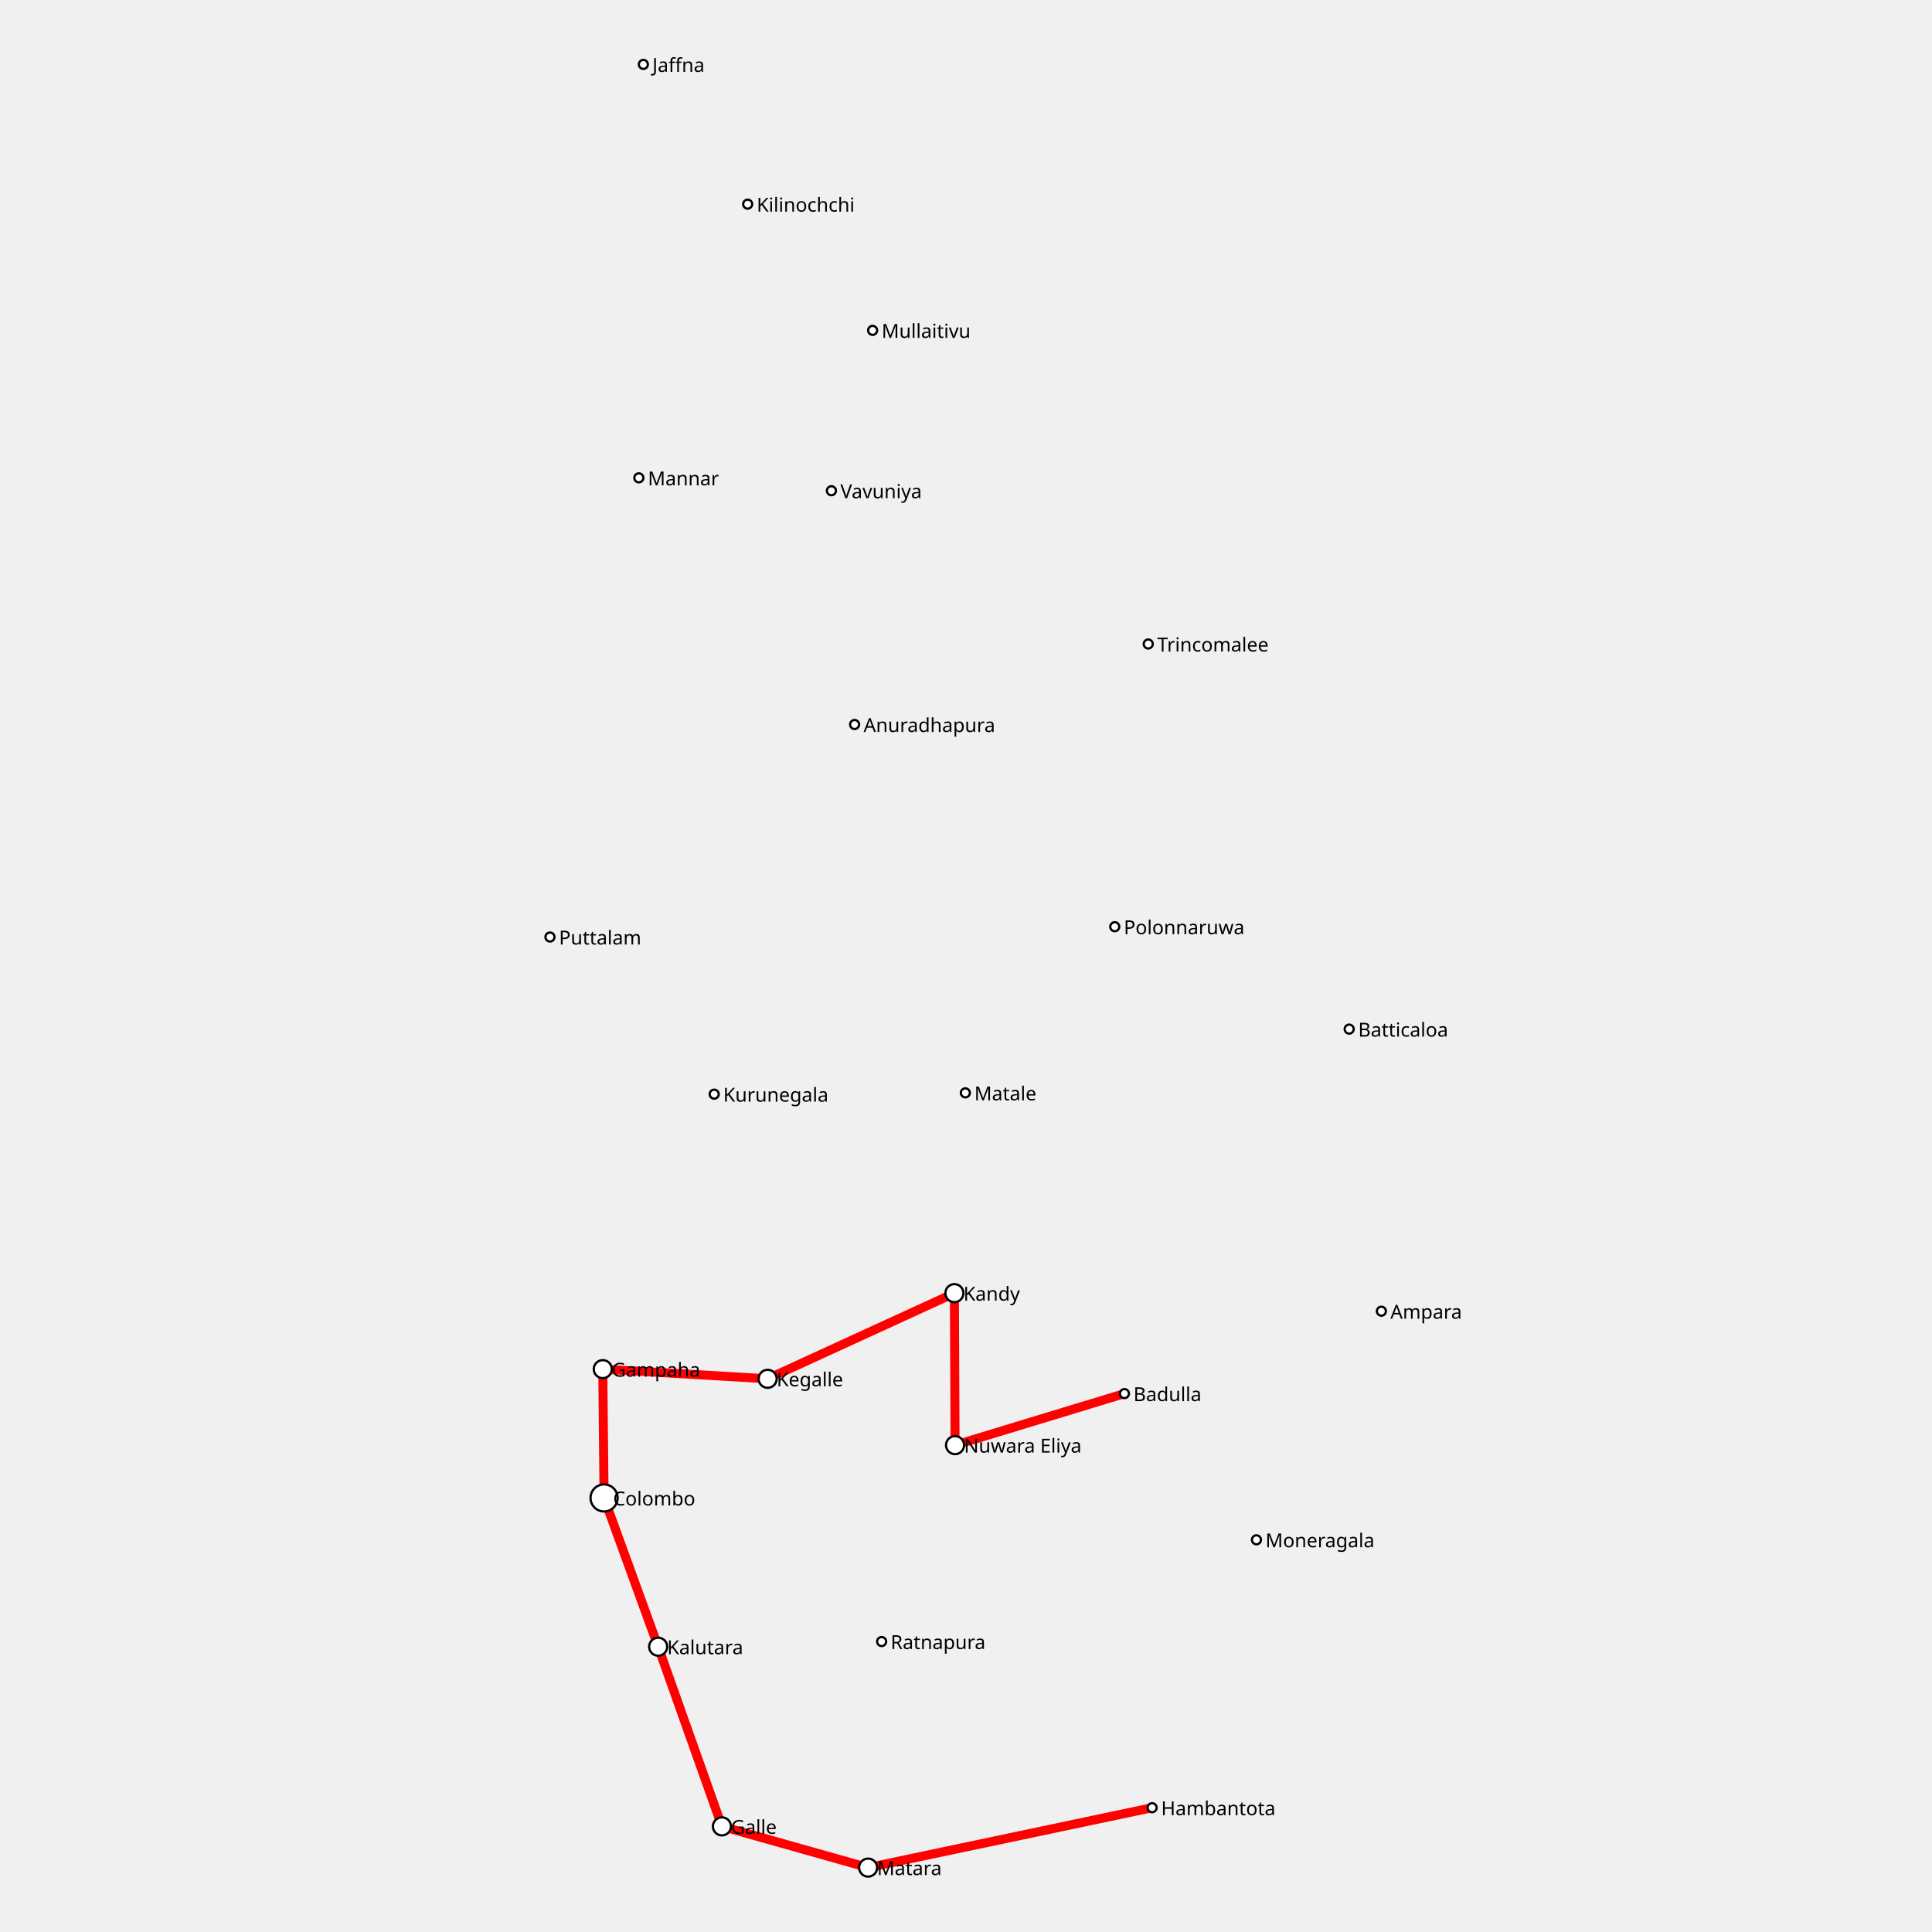
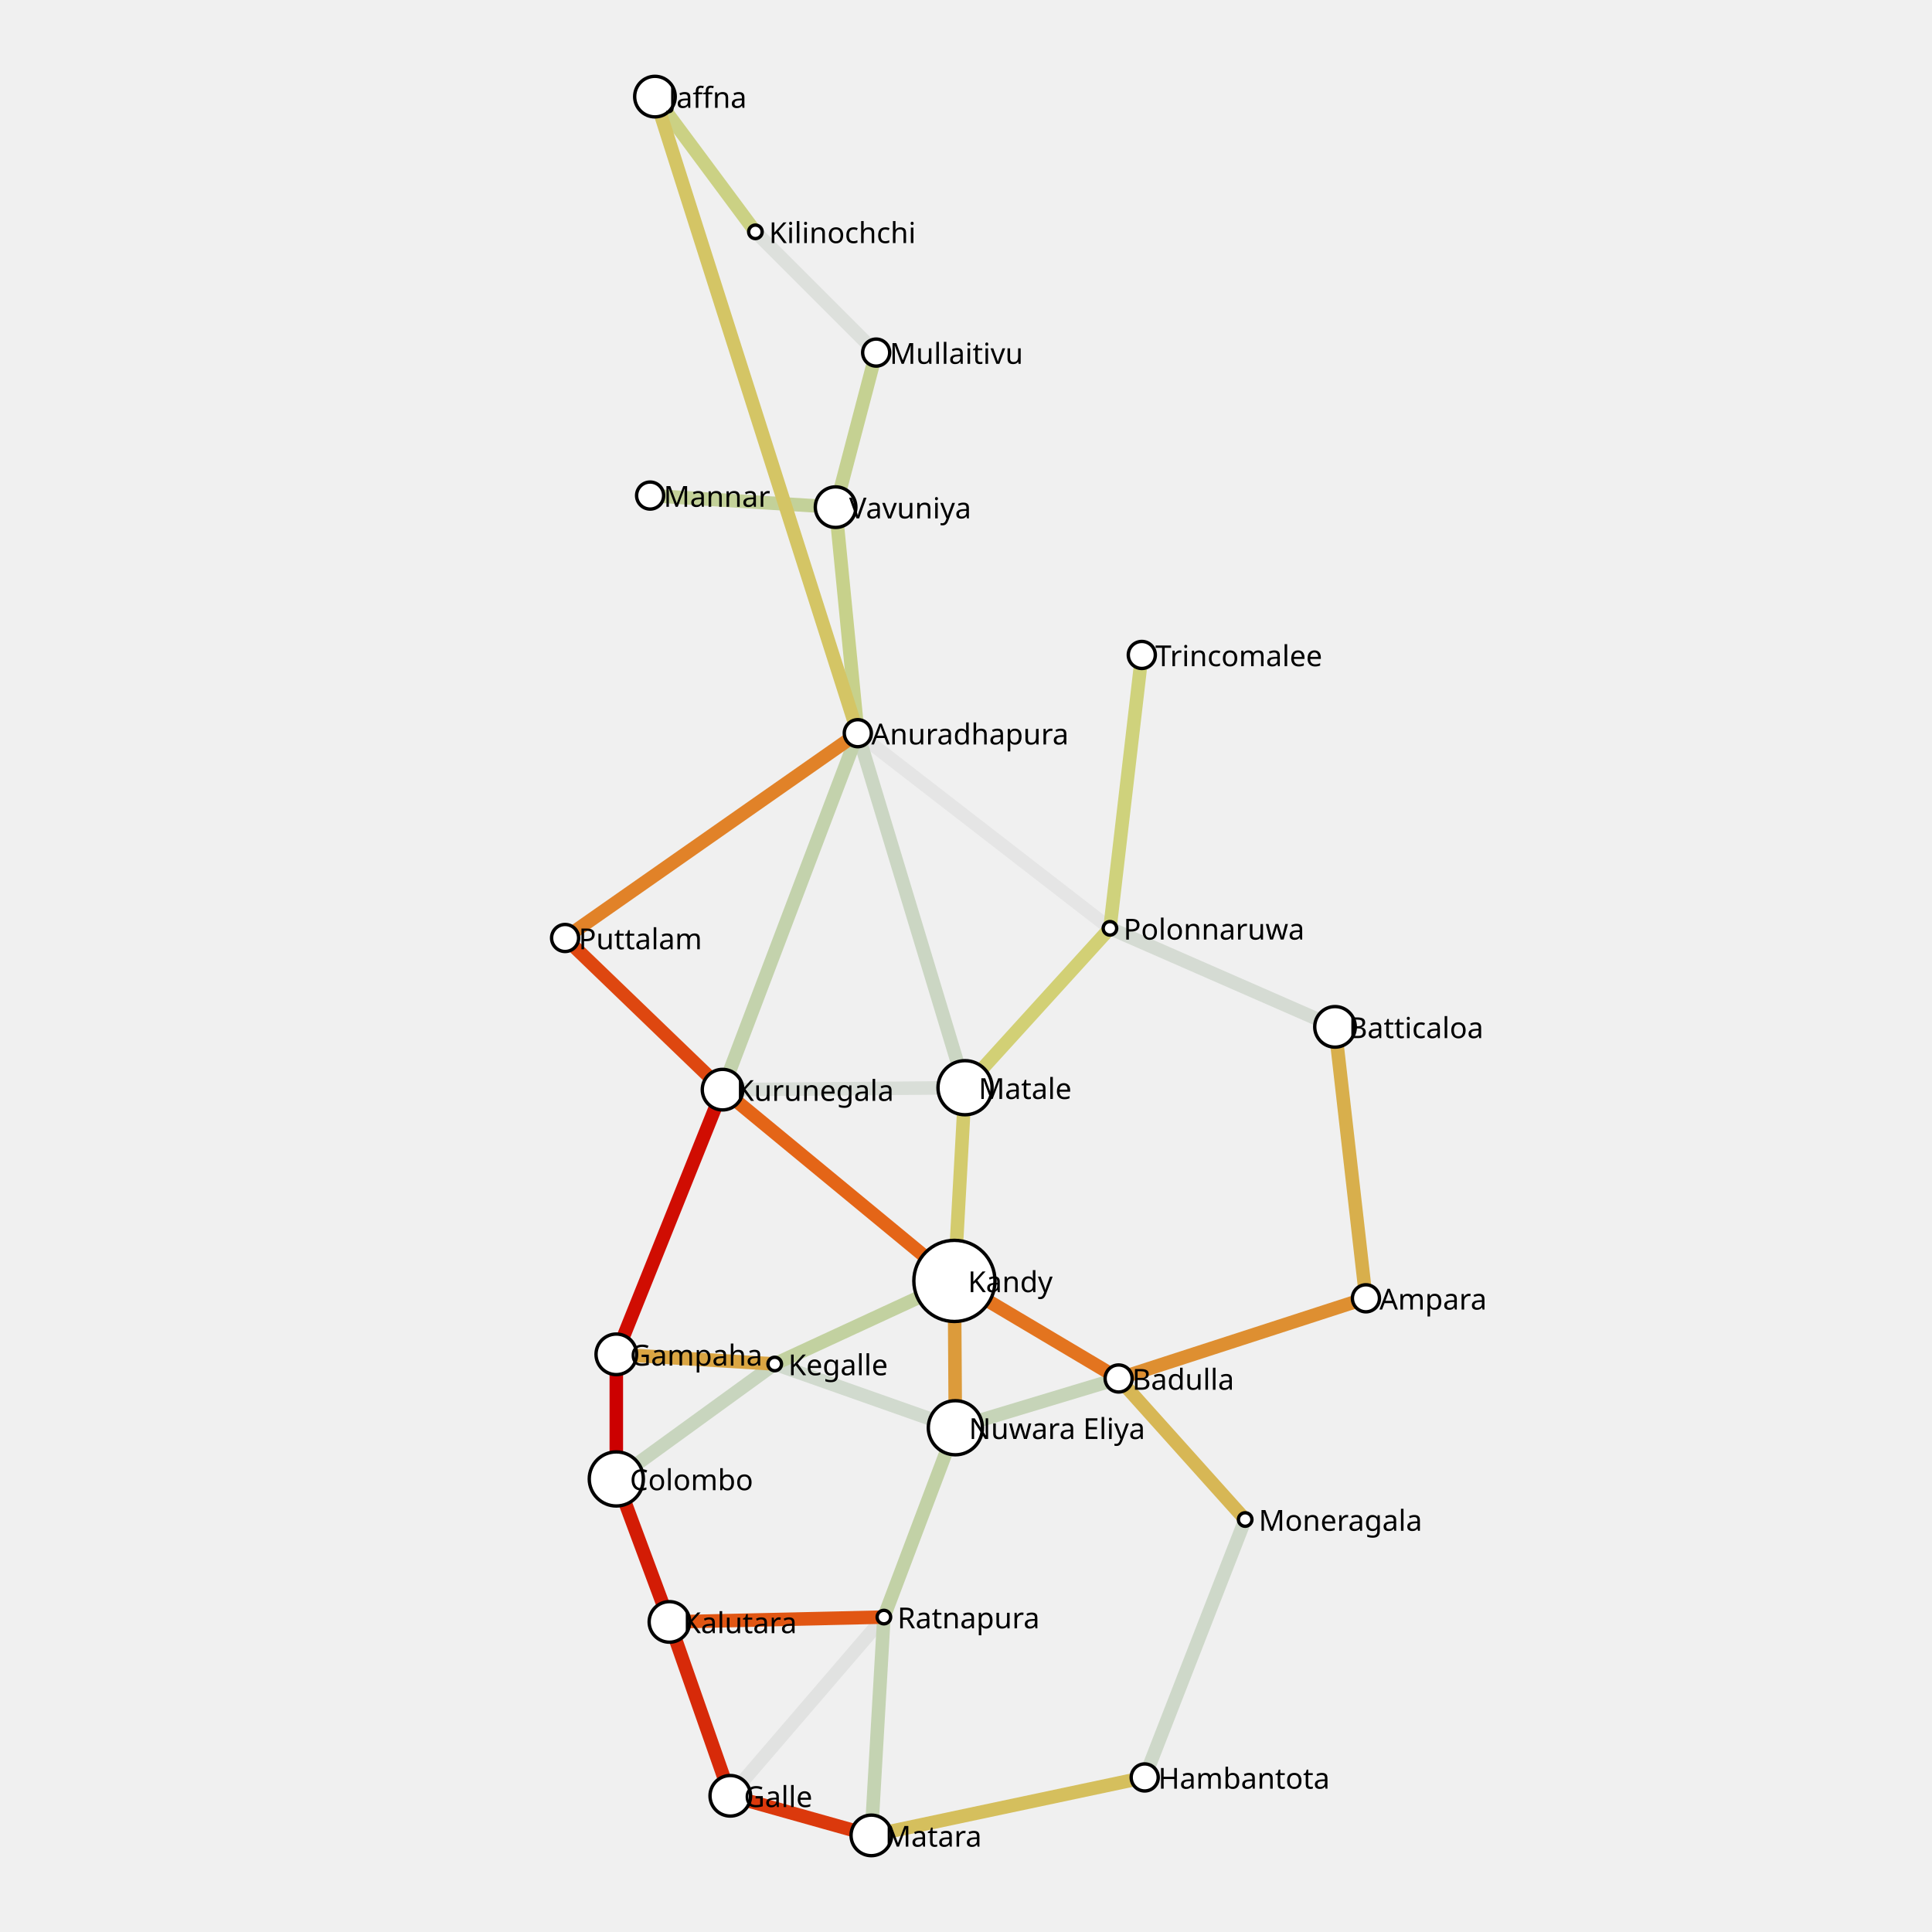
- <svg xmlns="http://www.w3.org/2000/svg" width="3000" height="3000" padding="100">
-   <line x1="938" y1="2326" x2="936" y2="2126" fill="none" stroke="red" stroke-width="14" stroke-opacity="1" />
-   <line x1="936" y1="2126" x2="1192" y2="2141" fill="none" stroke="red" stroke-width="14" stroke-opacity="1" />
-   <line x1="1192" y1="2141" x2="1482" y2="2008" fill="none" stroke="red" stroke-width="14" stroke-opacity="1" />
-   <line x1="1482" y1="2008" x2="1483" y2="2244" fill="none" stroke="red" stroke-width="14" stroke-opacity="1" />
-   <line x1="1483" y1="2244" x2="1746" y2="2164" fill="none" stroke="red" stroke-width="14" stroke-opacity="1" />
-   <line x1="938" y1="2326" x2="1022" y2="2557" fill="none" stroke="red" stroke-width="14" stroke-opacity="1" />
-   <line x1="1022" y1="2557" x2="1121" y2="2836" fill="none" stroke="red" stroke-width="14" stroke-opacity="1" />
-   <line x1="1121" y1="2836" x2="1348" y2="2900" fill="none" stroke="red" stroke-width="14" stroke-opacity="1" />
-   <line x1="1348" y1="2900" x2="1789" y2="2807" fill="none" stroke="red" stroke-width="14" stroke-opacity="1" />
+ <svg xmlns="http://www.w3.org/2000/svg" width="2000" height="2000" padding="100">
+   <line fill="none" stroke="#e5e5e5" stroke-width="14" stroke-opacity="1" x1="888" y1="759" x2="1149" y2="961" />
+   <line fill="none" stroke="#e1e2e1" stroke-width="14" stroke-opacity="1" x1="756" y1="1859" x2="915" y2="1674" />
+   <line fill="none" stroke="#dde0dc" stroke-width="14" stroke-opacity="1" x1="907" y1="365" x2="782" y2="240" />
+   <line fill="none" stroke="#d9ded8" stroke-width="14" stroke-opacity="1" x1="999" y1="1126" x2="748" y2="1128" />
+   <line fill="none" stroke="#d5dbd3" stroke-width="14" stroke-opacity="1" x1="1382" y1="1063" x2="1149" y2="961" />
+   <line fill="none" stroke="#d1dace" stroke-width="14" stroke-opacity="1" x1="989" y1="1478" x2="802" y2="1412" />
+   <line fill="none" stroke="#ced8c9" stroke-width="14" stroke-opacity="1" x1="1185" y1="1840" x2="1289" y2="1573" />
+   <line fill="none" stroke="#cbd6c3" stroke-width="14" stroke-opacity="1" x1="999" y1="1126" x2="888" y2="759" />
+   <line fill="none" stroke="#c8d5be" stroke-width="14" stroke-opacity="1" x1="638" y1="1531" x2="802" y2="1412" />
+   <line fill="none" stroke="#c6d4b8" stroke-width="14" stroke-opacity="1" x1="989" y1="1478" x2="1158" y2="1427" />
+   <line fill="none" stroke="#c4d3b2" stroke-width="14" stroke-opacity="1" x1="902" y1="1900" x2="915" y2="1674" />
+   <line fill="none" stroke="#c3d2ac" stroke-width="14" stroke-opacity="1" x1="748" y1="1128" x2="888" y2="759" />
+   <line fill="none" stroke="#c2d1a6" stroke-width="14" stroke-opacity="1" x1="989" y1="1478" x2="915" y2="1674" />
+   <line fill="none" stroke="#c2d1a0" stroke-width="14" stroke-opacity="1" x1="988" y1="1326" x2="802" y2="1412" />
+   <line fill="none" stroke="#c3d199" stroke-width="14" stroke-opacity="1" x1="673" y1="513" x2="865" y2="525" />
+   <line fill="none" stroke="#c5d192" stroke-width="14" stroke-opacity="1" x1="865" y1="525" x2="907" y2="365" />
+   <line fill="none" stroke="#c7d18b" stroke-width="14" stroke-opacity="1" x1="865" y1="525" x2="888" y2="759" />
+   <line fill="none" stroke="#cbd184" stroke-width="14" stroke-opacity="1" x1="678" y1="100" x2="782" y2="240" />
+   <line fill="none" stroke="#cfd27c" stroke-width="14" stroke-opacity="1" x1="1182" y1="678" x2="1149" y2="961" />
+   <line fill="none" stroke="#d2d075" stroke-width="14" stroke-opacity="1" x1="999" y1="1126" x2="1149" y2="961" />
+   <line fill="none" stroke="#d3cb6d" stroke-width="14" stroke-opacity="1" x1="988" y1="1326" x2="999" y2="1126" />
+   <line fill="none" stroke="#d4c565" stroke-width="14" stroke-opacity="1" x1="678" y1="100" x2="888" y2="759" />
+   <line fill="none" stroke="#d5bf5d" stroke-width="14" stroke-opacity="1" x1="902" y1="1900" x2="1185" y2="1840" />
+   <line fill="none" stroke="#d7b755" stroke-width="14" stroke-opacity="1" x1="1158" y1="1427" x2="1289" y2="1573" />
+   <line fill="none" stroke="#d8af4c" stroke-width="14" stroke-opacity="1" x1="1382" y1="1063" x2="1414" y2="1344" />
+   <line fill="none" stroke="#daa543" stroke-width="14" stroke-opacity="1" x1="638" y1="1402" x2="802" y2="1412" />
+   <line fill="none" stroke="#dc9b3b" stroke-width="14" stroke-opacity="1" x1="988" y1="1326" x2="989" y2="1478" />
+   <line fill="none" stroke="#de8f31" stroke-width="14" stroke-opacity="1" x1="1414" y1="1344" x2="1158" y2="1427" />
+   <line fill="none" stroke="#e18228" stroke-width="14" stroke-opacity="1" x1="585" y1="971" x2="888" y2="759" />
+   <line fill="none" stroke="#e3741f" stroke-width="14" stroke-opacity="1" x1="988" y1="1326" x2="1158" y2="1427" />
+   <line fill="none" stroke="#e46517" stroke-width="14" stroke-opacity="1" x1="988" y1="1326" x2="748" y2="1128" />
+   <line fill="none" stroke="#e15613" stroke-width="14" stroke-opacity="1" x1="693" y1="1679" x2="915" y2="1674" />
+   <line fill="none" stroke="#de4710" stroke-width="14" stroke-opacity="1" x1="748" y1="1128" x2="585" y2="971" />
+   <line fill="none" stroke="#db390c" stroke-width="14" stroke-opacity="1" x1="756" y1="1859" x2="902" y2="1900" />
+   <line fill="none" stroke="#d72a09" stroke-width="14" stroke-opacity="1" x1="693" y1="1679" x2="756" y2="1859" />
+   <line fill="none" stroke="#d31c05" stroke-width="14" stroke-opacity="1" x1="638" y1="1531" x2="693" y2="1679" />
+   <line fill="none" stroke="#d00d02" stroke-width="14" stroke-opacity="1" x1="638" y1="1402" x2="748" y2="1128" />
+   <line fill="none" stroke="#cc0000" stroke-width="14" stroke-opacity="1" x1="638" y1="1531" x2="638" y2="1402" />
  <g>
-     <circle r="21" fill="white" stroke="black" stroke-width="3.5" cx="938" cy="2326" />
-     <text fill="black" stroke="none" font-size="30" font-family="p22" font-weight="100" text-anchor="start" dominant-baseline="central" x="952" y="2326">Colombo</text>
+     <circle r="28" fill="white" stroke="black" stroke-width="3.5" cx="638" cy="1531" />
+     <text fill="black" stroke="none" font-size="30" font-family="p22" font-weight="100" text-anchor="start" dominant-baseline="central" x="652" y="1531">Colombo</text>
  </g>
  <g>
-     <circle r="14" fill="white" stroke="black" stroke-width="3.5" cx="936" cy="2126" />
-     <text fill="black" stroke="none" font-size="30" font-family="p22" font-weight="100" text-anchor="start" dominant-baseline="central" x="950" y="2126">Gampaha</text>
+     <circle r="21" fill="white" stroke="black" stroke-width="3.5" cx="638" cy="1402" />
+     <text fill="black" stroke="none" font-size="30" font-family="p22" font-weight="100" text-anchor="start" dominant-baseline="central" x="652" y="1402">Gampaha</text>
  </g>
  <g>
-     <circle r="14" fill="white" stroke="black" stroke-width="3.5" cx="1022" cy="2557" />
-     <text fill="black" stroke="none" font-size="30" font-family="p22" font-weight="100" text-anchor="start" dominant-baseline="central" x="1036" y="2557">Kalutara</text>
+     <circle r="21" fill="white" stroke="black" stroke-width="3.5" cx="693" cy="1679" />
+     <text fill="black" stroke="none" font-size="30" font-family="p22" font-weight="100" text-anchor="start" dominant-baseline="central" x="707" y="1679">Kalutara</text>
  </g>
  <g>
-     <circle r="14" fill="white" stroke="black" stroke-width="3.5" cx="1482" cy="2008" />
-     <text fill="black" stroke="none" font-size="30" font-family="p22" font-weight="100" text-anchor="start" dominant-baseline="central" x="1496" y="2008">Kandy</text>
+     <circle r="42" fill="white" stroke="black" stroke-width="3.5" cx="988" cy="1326" />
+     <text fill="black" stroke="none" font-size="30" font-family="p22" font-weight="100" text-anchor="start" dominant-baseline="central" x="1002" y="1326">Kandy</text>
  </g>
  <g>
-     <circle r="7" fill="white" stroke="black" stroke-width="3.5" cx="1499" cy="1697" />
-     <text fill="black" stroke="none" font-size="30" font-family="p22" font-weight="100" text-anchor="start" dominant-baseline="central" x="1513" y="1697">Matale</text>
+     <circle r="28" fill="white" stroke="black" stroke-width="3.5" cx="999" cy="1126" />
+     <text fill="black" stroke="none" font-size="30" font-family="p22" font-weight="100" text-anchor="start" dominant-baseline="central" x="1013" y="1126">Matale</text>
  </g>
  <g>
-     <circle r="14" fill="white" stroke="black" stroke-width="3.5" cx="1483" cy="2244" />
-     <text fill="black" stroke="none" font-size="30" font-family="p22" font-weight="100" text-anchor="start" dominant-baseline="central" x="1497" y="2244">Nuwara Eliya</text>
+     <circle r="28" fill="white" stroke="black" stroke-width="3.5" cx="989" cy="1478" />
+     <text fill="black" stroke="none" font-size="30" font-family="p22" font-weight="100" text-anchor="start" dominant-baseline="central" x="1003" y="1478">Nuwara Eliya</text>
  </g>
  <g>
-     <circle r="14" fill="white" stroke="black" stroke-width="3.5" cx="1121" cy="2836" />
-     <text fill="black" stroke="none" font-size="30" font-family="p22" font-weight="100" text-anchor="start" dominant-baseline="central" x="1135" y="2836">Galle</text>
+     <circle r="21" fill="white" stroke="black" stroke-width="3.5" cx="756" cy="1859" />
+     <text fill="black" stroke="none" font-size="30" font-family="p22" font-weight="100" text-anchor="start" dominant-baseline="central" x="770" y="1859">Galle</text>
  </g>
  <g>
-     <circle r="14" fill="white" stroke="black" stroke-width="3.5" cx="1348" cy="2900" />
-     <text fill="black" stroke="none" font-size="30" font-family="p22" font-weight="100" text-anchor="start" dominant-baseline="central" x="1362" y="2900">Matara</text>
+     <circle r="21" fill="white" stroke="black" stroke-width="3.5" cx="902" cy="1900" />
+     <text fill="black" stroke="none" font-size="30" font-family="p22" font-weight="100" text-anchor="start" dominant-baseline="central" x="916" y="1900">Matara</text>
  </g>
  <g>
-     <circle r="7" fill="white" stroke="black" stroke-width="3.5" cx="1789" cy="2807" />
-     <text fill="black" stroke="none" font-size="30" font-family="p22" font-weight="100" text-anchor="start" dominant-baseline="central" x="1803" y="2807">Hambantota</text>
+     <circle r="14" fill="white" stroke="black" stroke-width="3.5" cx="1185" cy="1840" />
+     <text fill="black" stroke="none" font-size="30" font-family="p22" font-weight="100" text-anchor="start" dominant-baseline="central" x="1199" y="1840">Hambantota</text>
  </g>
  <g>
-     <circle r="7" fill="white" stroke="black" stroke-width="3.5" cx="999" cy="100" />
-     <text fill="black" stroke="none" font-size="30" font-family="p22" font-weight="100" text-anchor="start" dominant-baseline="central" x="1013" y="100">Jaffna</text>
+     <circle r="21" fill="white" stroke="black" stroke-width="3.5" cx="678" cy="100" />
+     <text fill="black" stroke="none" font-size="30" font-family="p22" font-weight="100" text-anchor="start" dominant-baseline="central" x="692" y="100">Jaffna</text>
  </g>
  <g>
-     <circle r="7" fill="white" stroke="black" stroke-width="3.5" cx="992" cy="742" />
-     <text fill="black" stroke="none" font-size="30" font-family="p22" font-weight="100" text-anchor="start" dominant-baseline="central" x="1006" y="742">Mannar</text>
+     <circle r="14" fill="white" stroke="black" stroke-width="3.5" cx="673" cy="513" />
+     <text fill="black" stroke="none" font-size="30" font-family="p22" font-weight="100" text-anchor="start" dominant-baseline="central" x="687" y="513">Mannar</text>
  </g>
  <g>
-     <circle r="7" fill="white" stroke="black" stroke-width="3.5" cx="1291" cy="762" />
-     <text fill="black" stroke="none" font-size="30" font-family="p22" font-weight="100" text-anchor="start" dominant-baseline="central" x="1305" y="762">Vavuniya</text>
+     <circle r="21" fill="white" stroke="black" stroke-width="3.5" cx="865" cy="525" />
+     <text fill="black" stroke="none" font-size="30" font-family="p22" font-weight="100" text-anchor="start" dominant-baseline="central" x="879" y="525">Vavuniya</text>
  </g>
  <g>
-     <circle r="7" fill="white" stroke="black" stroke-width="3.5" cx="1355" cy="513" />
-     <text fill="black" stroke="none" font-size="30" font-family="p22" font-weight="100" text-anchor="start" dominant-baseline="central" x="1369" y="513">Mullaitivu</text>
+     <circle r="14" fill="white" stroke="black" stroke-width="3.5" cx="907" cy="365" />
+     <text fill="black" stroke="none" font-size="30" font-family="p22" font-weight="100" text-anchor="start" dominant-baseline="central" x="921" y="365">Mullaitivu</text>
  </g>
  <g>
-     <circle r="7" fill="white" stroke="black" stroke-width="3.5" cx="1161" cy="317" />
-     <text fill="black" stroke="none" font-size="30" font-family="p22" font-weight="100" text-anchor="start" dominant-baseline="central" x="1175" y="317">Kilinochchi</text>
+     <circle r="7" fill="white" stroke="black" stroke-width="3.5" cx="782" cy="240" />
+     <text fill="black" stroke="none" font-size="30" font-family="p22" font-weight="100" text-anchor="start" dominant-baseline="central" x="796" y="240">Kilinochchi</text>
  </g>
  <g>
-     <circle r="7" fill="white" stroke="black" stroke-width="3.5" cx="2095" cy="1598" />
-     <text fill="black" stroke="none" font-size="30" font-family="p22" font-weight="100" text-anchor="start" dominant-baseline="central" x="2109" y="1598">Batticaloa</text>
+     <circle r="21" fill="white" stroke="black" stroke-width="3.5" cx="1382" cy="1063" />
+     <text fill="black" stroke="none" font-size="30" font-family="p22" font-weight="100" text-anchor="start" dominant-baseline="central" x="1396" y="1063">Batticaloa</text>
  </g>
  <g>
-     <circle r="7" fill="white" stroke="black" stroke-width="3.5" cx="2145" cy="2036" />
-     <text fill="black" stroke="none" font-size="30" font-family="p22" font-weight="100" text-anchor="start" dominant-baseline="central" x="2159" y="2036">Ampara</text>
+     <circle r="14" fill="white" stroke="black" stroke-width="3.5" cx="1414" cy="1344" />
+     <text fill="black" stroke="none" font-size="30" font-family="p22" font-weight="100" text-anchor="start" dominant-baseline="central" x="1428" y="1344">Ampara</text>
  </g>
  <g>
-     <circle r="7" fill="white" stroke="black" stroke-width="3.5" cx="1783" cy="1000" />
-     <text fill="black" stroke="none" font-size="30" font-family="p22" font-weight="100" text-anchor="start" dominant-baseline="central" x="1797" y="1000">Trincomalee</text>
+     <circle r="14" fill="white" stroke="black" stroke-width="3.5" cx="1182" cy="678" />
+     <text fill="black" stroke="none" font-size="30" font-family="p22" font-weight="100" text-anchor="start" dominant-baseline="central" x="1196" y="678">Trincomalee</text>
  </g>
  <g>
-     <circle r="7" fill="white" stroke="black" stroke-width="3.5" cx="1109" cy="1699" />
-     <text fill="black" stroke="none" font-size="30" font-family="p22" font-weight="100" text-anchor="start" dominant-baseline="central" x="1123" y="1699">Kurunegala</text>
+     <circle r="21" fill="white" stroke="black" stroke-width="3.5" cx="748" cy="1128" />
+     <text fill="black" stroke="none" font-size="30" font-family="p22" font-weight="100" text-anchor="start" dominant-baseline="central" x="762" y="1128">Kurunegala</text>
  </g>
  <g>
-     <circle r="7" fill="white" stroke="black" stroke-width="3.5" cx="854" cy="1455" />
-     <text fill="black" stroke="none" font-size="30" font-family="p22" font-weight="100" text-anchor="start" dominant-baseline="central" x="868" y="1455">Puttalam</text>
+     <circle r="14" fill="white" stroke="black" stroke-width="3.5" cx="585" cy="971" />
+     <text fill="black" stroke="none" font-size="30" font-family="p22" font-weight="100" text-anchor="start" dominant-baseline="central" x="599" y="971">Puttalam</text>
  </g>
  <g>
-     <circle r="7" fill="white" stroke="black" stroke-width="3.5" cx="1327" cy="1125" />
-     <text fill="black" stroke="none" font-size="30" font-family="p22" font-weight="100" text-anchor="start" dominant-baseline="central" x="1341" y="1125">Anuradhapura</text>
+     <circle r="14" fill="white" stroke="black" stroke-width="3.5" cx="888" cy="759" />
+     <text fill="black" stroke="none" font-size="30" font-family="p22" font-weight="100" text-anchor="start" dominant-baseline="central" x="902" y="759">Anuradhapura</text>
  </g>
  <g>
-     <circle r="7" fill="white" stroke="black" stroke-width="3.5" cx="1731" cy="1439" />
-     <text fill="black" stroke="none" font-size="30" font-family="p22" font-weight="100" text-anchor="start" dominant-baseline="central" x="1745" y="1439">Polonnaruwa</text>
+     <circle r="7" fill="white" stroke="black" stroke-width="3.5" cx="1149" cy="961" />
+     <text fill="black" stroke="none" font-size="30" font-family="p22" font-weight="100" text-anchor="start" dominant-baseline="central" x="1163" y="961">Polonnaruwa</text>
  </g>
  <g>
-     <circle r="7" fill="white" stroke="black" stroke-width="3.5" cx="1746" cy="2164" />
-     <text fill="black" stroke="none" font-size="30" font-family="p22" font-weight="100" text-anchor="start" dominant-baseline="central" x="1760" y="2164">Badulla</text>
+     <circle r="14" fill="white" stroke="black" stroke-width="3.5" cx="1158" cy="1427" />
+     <text fill="black" stroke="none" font-size="30" font-family="p22" font-weight="100" text-anchor="start" dominant-baseline="central" x="1172" y="1427">Badulla</text>
  </g>
  <g>
-     <circle r="7" fill="white" stroke="black" stroke-width="3.5" cx="1951" cy="2391" />
-     <text fill="black" stroke="none" font-size="30" font-family="p22" font-weight="100" text-anchor="start" dominant-baseline="central" x="1965" y="2391">Moneragala</text>
+     <circle r="7" fill="white" stroke="black" stroke-width="3.5" cx="1289" cy="1573" />
+     <text fill="black" stroke="none" font-size="30" font-family="p22" font-weight="100" text-anchor="start" dominant-baseline="central" x="1303" y="1573">Moneragala</text>
  </g>
  <g>
-     <circle r="7" fill="white" stroke="black" stroke-width="3.5" cx="1369" cy="2549" />
-     <text fill="black" stroke="none" font-size="30" font-family="p22" font-weight="100" text-anchor="start" dominant-baseline="central" x="1383" y="2549">Ratnapura</text>
+     <circle r="7" fill="white" stroke="black" stroke-width="3.5" cx="915" cy="1674" />
+     <text fill="black" stroke="none" font-size="30" font-family="p22" font-weight="100" text-anchor="start" dominant-baseline="central" x="929" y="1674">Ratnapura</text>
  </g>
  <g>
-     <circle r="14" fill="white" stroke="black" stroke-width="3.5" cx="1192" cy="2141" />
-     <text fill="black" stroke="none" font-size="30" font-family="p22" font-weight="100" text-anchor="start" dominant-baseline="central" x="1206" y="2141">Kegalle</text>
+     <circle r="7" fill="white" stroke="black" stroke-width="3.5" cx="802" cy="1412" />
+     <text fill="black" stroke="none" font-size="30" font-family="p22" font-weight="100" text-anchor="start" dominant-baseline="central" x="816" y="1412">Kegalle</text>
  </g>
</svg>
